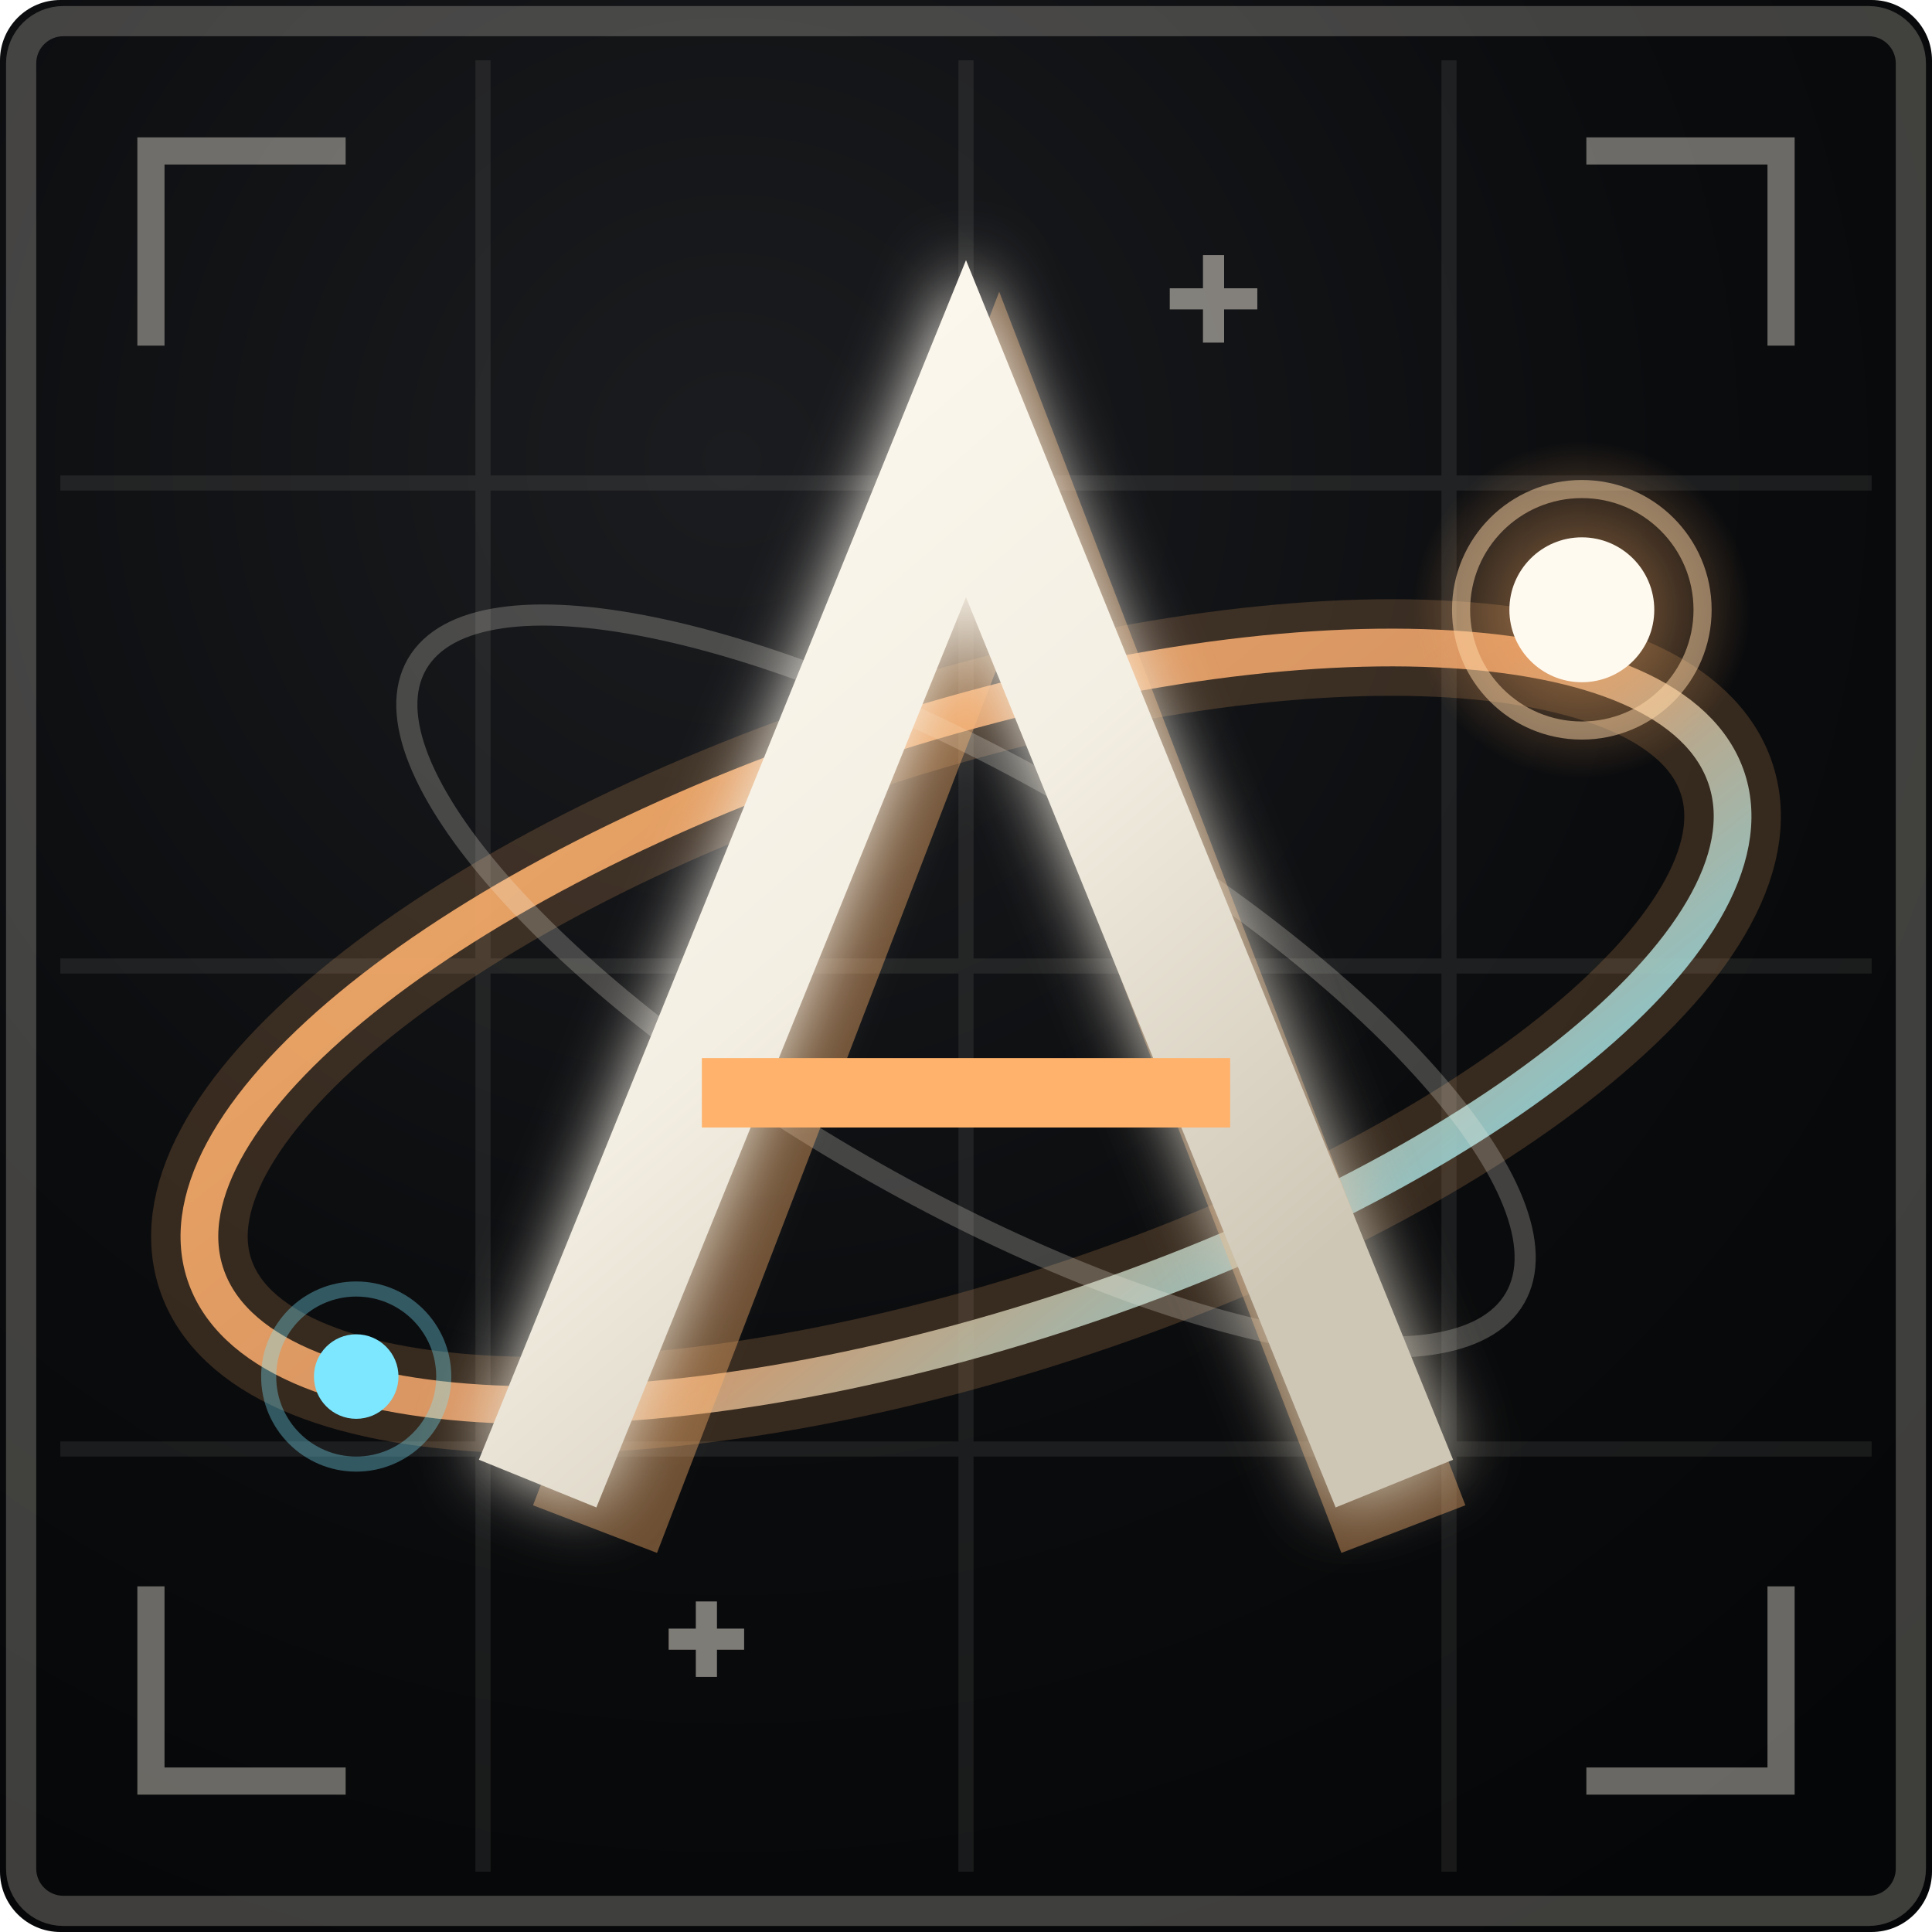
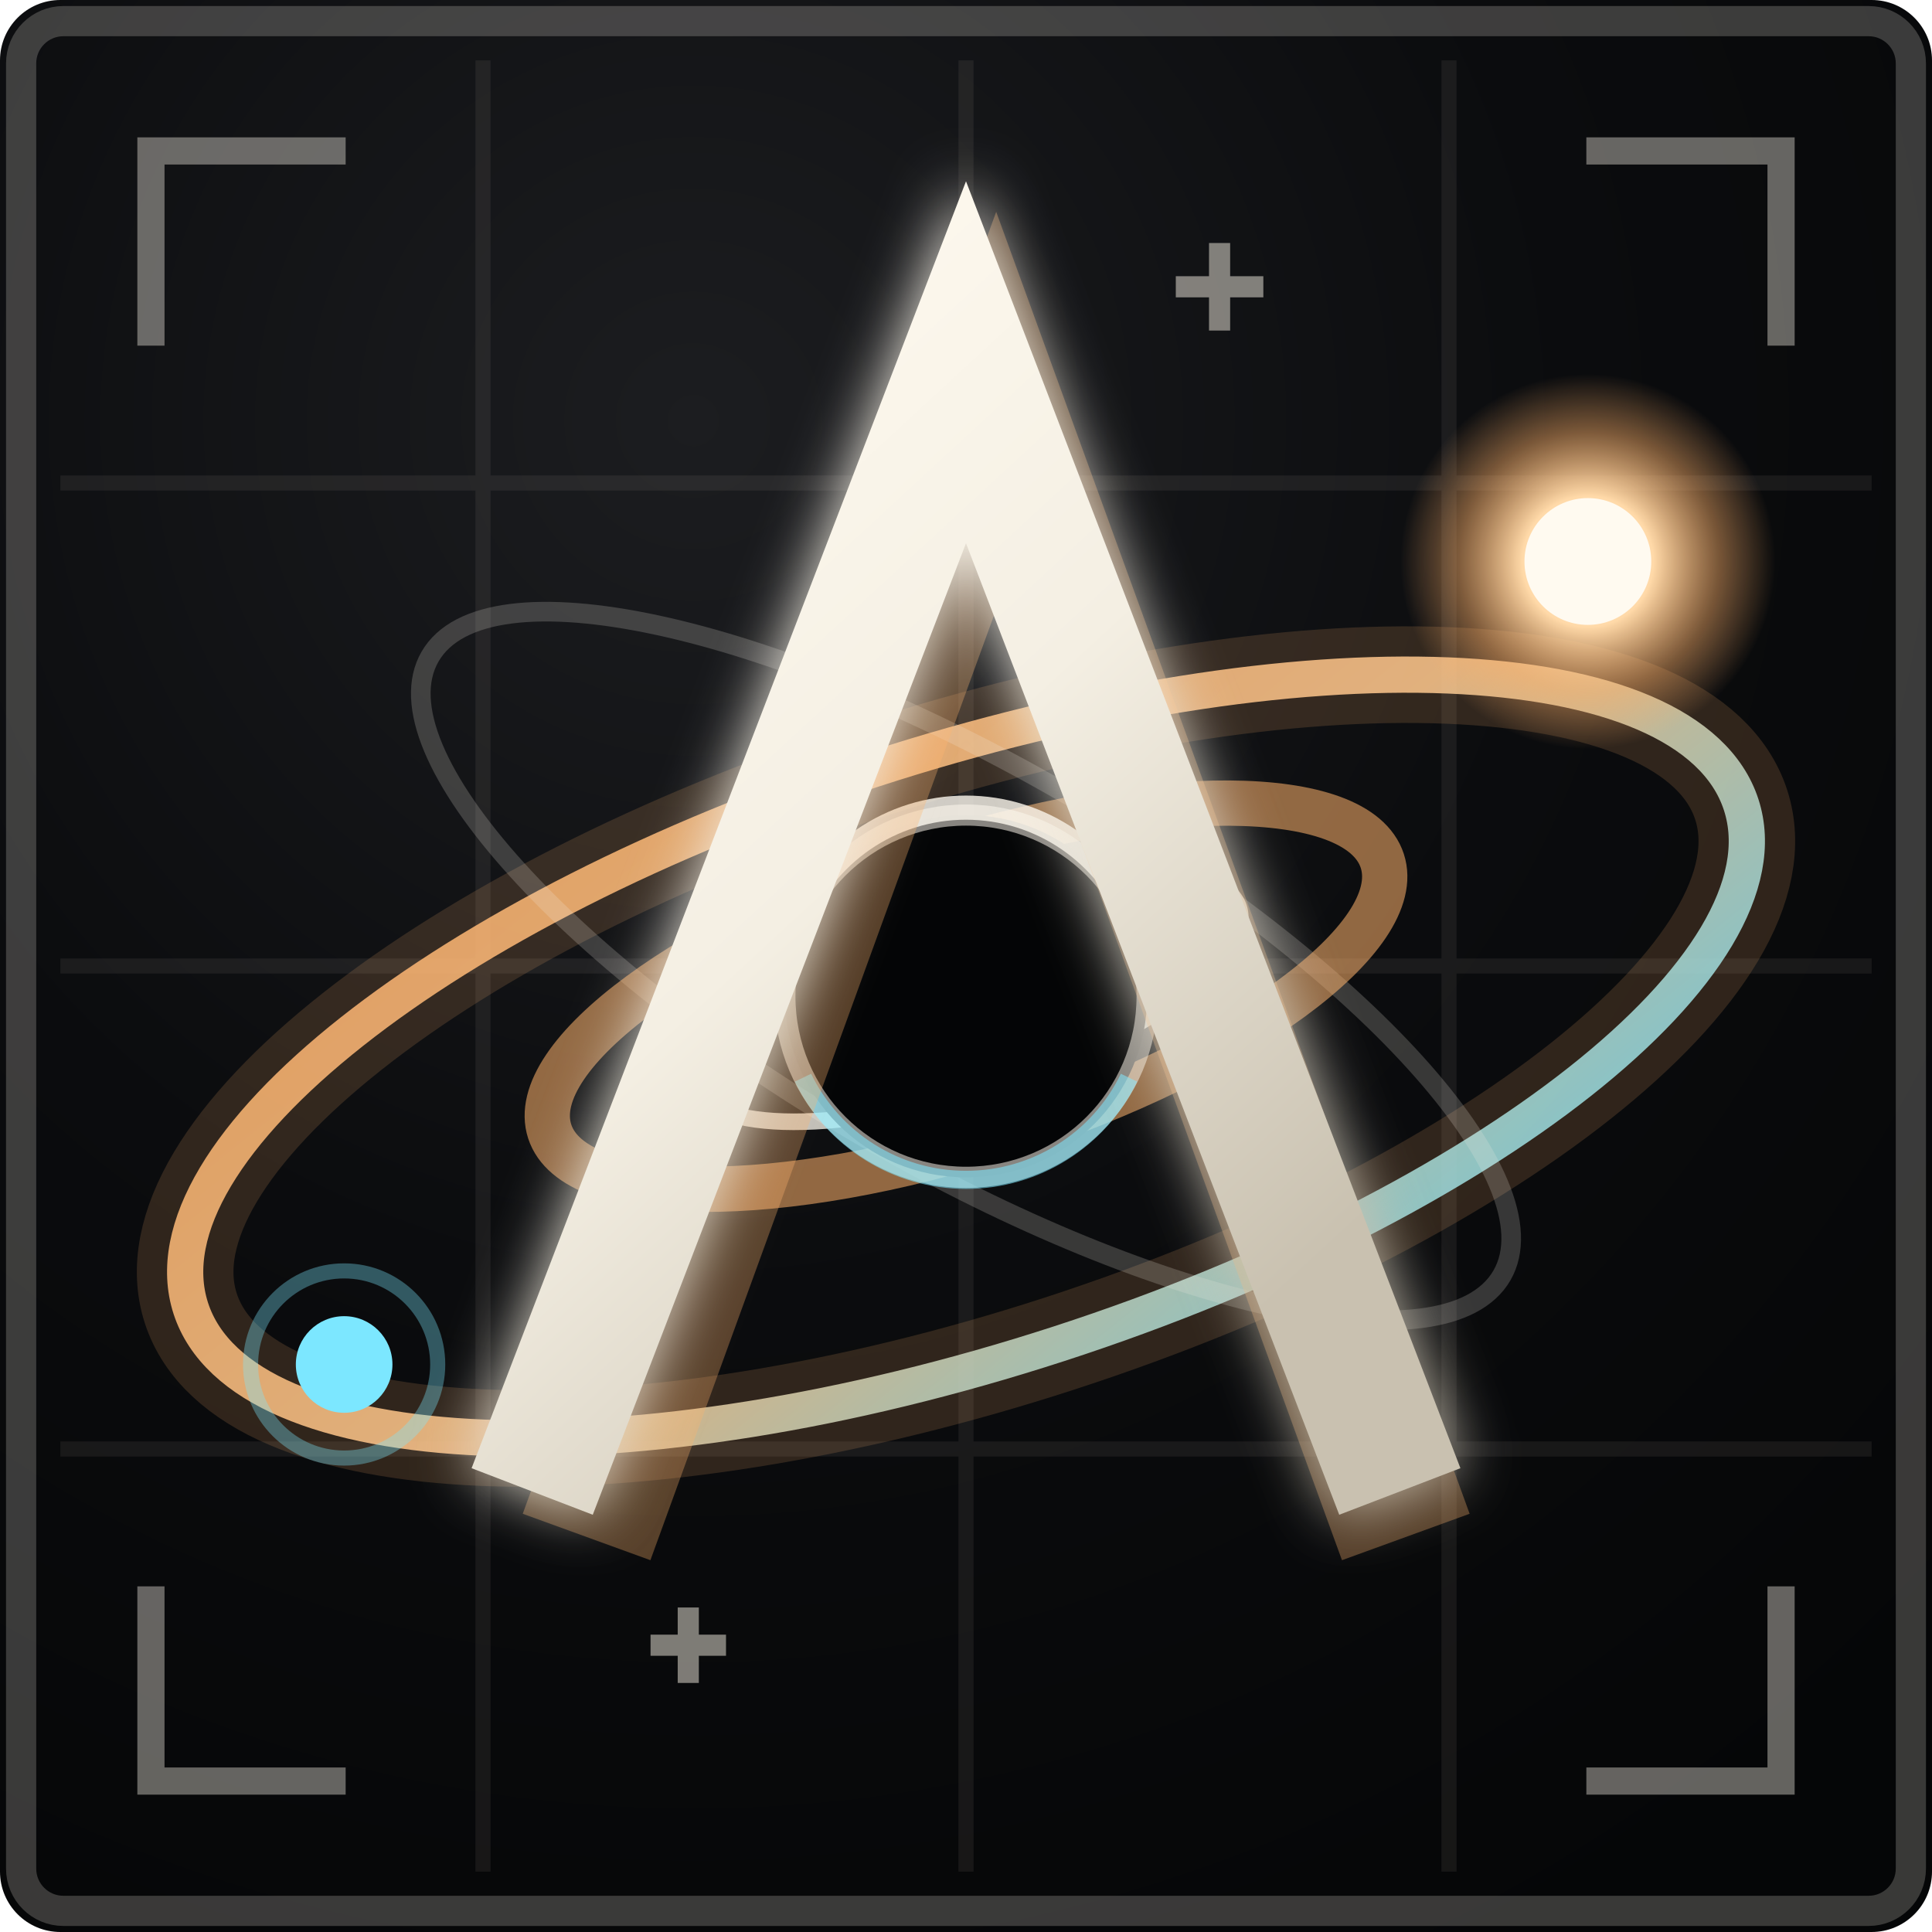
<svg xmlns="http://www.w3.org/2000/svg" viewBox="0 0 64 64" role="img" aria-label="Apsis">
  <defs>
-     <radialGradient id="tile" cx="38%" cy="24%" r="88%">
-       <stop offset="0" stop-color="#1b1c1f" />
-       <stop offset="0.55" stop-color="#0b0c0e" />
+     <radialGradient id="tile" cx="36%" cy="22%" r="90%">
+       <stop offset="0" stop-color="#1c1d20" />
+       <stop offset="0.5" stop-color="#0b0c0e" />
      <stop offset="1" stop-color="#050607" />
    </radialGradient>
    <linearGradient id="bone" x1="0" y1="0" x2="0.7" y2="1">
      <stop offset="0" stop-color="#fffaf0" />
-       <stop offset="0.5" stop-color="#f4efe3" />
-       <stop offset="1" stop-color="#cfc7b6" />
+       <stop offset="0.48" stop-color="#f4efe3" />
+       <stop offset="1" stop-color="#c9c1b0" />
    </linearGradient>
    <linearGradient id="orbit" x1="0" y1="0" x2="1" y2="1">
      <stop offset="0" stop-color="#ffb26b" />
-       <stop offset="0.55" stop-color="#e8a06a" />
+       <stop offset="0.5" stop-color="#ffc98f" />
      <stop offset="1" stop-color="#7ce7ff" />
    </linearGradient>
-     <radialGradient id="halo" cx="50%" cy="50%" r="50%">
-       <stop offset="0" stop-color="#ffd9a8" stop-opacity=".85" />
-       <stop offset="0.42" stop-color="#ffb26b" stop-opacity=".32" />
+     <radialGradient id="sun" cx="50%" cy="50%" r="50%">
+       <stop offset="0" stop-color="#fffdf4" />
+       <stop offset="0.35" stop-color="#ffd9a8" />
+       <stop offset="0.7" stop-color="#ffb26b" stop-opacity=".45" />
      <stop offset="1" stop-color="#ffb26b" stop-opacity="0" />
    </radialGradient>
-     <filter id="soft" x="-70%" y="-70%" width="240%" height="240%">
-       <feGaussianBlur stdDeviation="1.1" result="b" />
+     <filter id="soft" x="-80%" y="-80%" width="260%" height="260%">
+       <feGaussianBlur stdDeviation="1" result="b" />
      <feMerge>
        <feMergeNode in="b" />
        <feMergeNode in="SourceGraphic" />
      </feMerge>
    </filter>
  </defs>
  <rect width="64" height="64" rx="2" fill="url(#tile)" />
-   <rect x="0.7" y="0.7" width="62.6" height="62.6" rx="1.4" fill="none" stroke="#f4efe3" stroke-opacity=".24" />
-   <g stroke="#f4efe3" stroke-opacity=".08" stroke-width=".5">
+   <rect x="0.7" y="0.7" width="62.6" height="62.6" rx="1.4" fill="none" stroke="#f4efe3" stroke-opacity=".22" />
+   <g stroke="#f4efe3" stroke-opacity=".07" stroke-width=".5">
    <path d="M16 2v60M32 2v60M48 2v60M2 16h60M2 32h60M2 48h60" />
  </g>
-   <g fill="none" stroke="#f4efe3" stroke-opacity=".42" stroke-width=".9" stroke-linecap="square">
+   <g fill="none" stroke="#f4efe3" stroke-opacity=".4" stroke-width=".9" stroke-linecap="square">
    <path d="M5 11V5h6" />
    <path d="M53 5h6v6" />
    <path d="M59 53v6h-6" />
    <path d="M11 59H5v-6" />
  </g>
-   <ellipse cx="32" cy="34" rx="26.5" ry="10" transform="rotate(-18 32 34)" fill="none" stroke="#ffb26b" stroke-opacity=".18" stroke-width="3.2" />
-   <ellipse cx="32" cy="34" rx="26.5" ry="10" transform="rotate(-18 32 34)" fill="none" stroke="url(#orbit)" stroke-opacity=".9" stroke-width="1.25" />
-   <ellipse cx="32" cy="32.5" rx="21" ry="7" transform="rotate(30 32 32.5)" fill="none" stroke="#f4efe3" stroke-opacity=".24" stroke-width=".7" />
+   <ellipse cx="32" cy="35" rx="27" ry="10" transform="rotate(-18 32 35)" fill="none" stroke="#ffb26b" stroke-opacity=".16" stroke-width="3.2" />
+   <ellipse cx="32" cy="35" rx="27" ry="10" transform="rotate(-18 32 35)" fill="none" stroke="url(#orbit)" stroke-opacity=".85" stroke-width="1.2" />
+   <ellipse cx="32" cy="32" rx="20.5" ry="6.6" transform="rotate(30 32 32)" fill="none" stroke="#f4efe3" stroke-opacity=".2" stroke-width=".65" />
+   <g transform="rotate(-18 32 33)">
+     <ellipse cx="32" cy="33" rx="14.5" ry="4.8" fill="none" stroke="#ffb26b" stroke-opacity=".55" stroke-width="1.5" />
+     <ellipse cx="32" cy="33" rx="9.5" ry="3.1" fill="none" stroke="#fffaf0" stroke-opacity=".75" stroke-width=".55" />
+   </g>
+   <circle cx="32" cy="33" r="6" fill="#040506" stroke="#f4efe3" stroke-opacity=".55" stroke-width=".7" />
+   <path d="M26.4 30.6 A6 6 0 0 1 37.6 30.6" fill="none" stroke="#fffaf0" stroke-opacity=".8" stroke-width=".8" />
+   <path d="M26.6 35.7 A6 6 0 0 0 37.4 35.7" fill="none" stroke="#7ce7ff" stroke-opacity=".55" stroke-width=".6" />
  <g stroke-linecap="square" stroke-linejoin="miter">
-     <path d="M19.4 47.6 L32 14.8 L44.6 47.6" fill="none" stroke="#ffb26b" stroke-opacity=".4" stroke-width="4.4" transform="translate(1.1 1)" />
-     <path d="M18.6 47.2 L32 14.2 L45.4 47.2" fill="none" stroke="url(#bone)" stroke-width="4.2" filter="url(#soft)" />
-     <path d="M24.4 36.2 H39.6" fill="none" stroke="#ffb26b" stroke-width="2.3" />
+     <path d="M19.2 47.8 L32 12.6 L44.8 47.8" fill="none" stroke="#ffb26b" stroke-opacity=".32" stroke-width="4.5" transform="translate(1 1)" />
+     <path d="M18.4 47.4 L32 12 L45.6 47.4" fill="none" stroke="url(#bone)" stroke-width="4.3" filter="url(#soft)" />
  </g>
-   <circle cx="52.4" cy="20.2" r="5.6" fill="url(#halo)" />
-   <circle cx="52.4" cy="20.2" r="2.4" fill="#fffaf0" />
-   <circle cx="52.4" cy="20.2" r="4" fill="none" stroke="#ffd9a8" stroke-opacity=".5" stroke-width=".6" />
-   <circle cx="11.8" cy="45.6" r="1.4" fill="#7ce7ff" />
-   <circle cx="11.8" cy="45.6" r="2.9" fill="none" stroke="#7ce7ff" stroke-opacity=".35" stroke-width=".5" />
+   <circle cx="52.6" cy="18.6" r="6.2" fill="url(#sun)" />
+   <circle cx="52.6" cy="18.6" r="2.1" fill="#fffaf0" />
+   <circle cx="11.4" cy="45.2" r="1.6" fill="#7ce7ff" />
+   <circle cx="11.4" cy="45.2" r="3.1" fill="none" stroke="#7ce7ff" stroke-opacity=".35" stroke-width=".5" />
  <g stroke="#f4efe3" stroke-opacity=".5" stroke-width=".7" stroke-linecap="square">
-     <path d="M40.2 8.8v2.2M39.1 9.9h2.2" />
-     <path d="M23.4 53.4v1.8M22.5 54.3h1.8" />
+     <path d="M40.4 8.4v2.2M39.3 9.5h2.2" />
+     <path d="M22.8 53.6v1.8M21.9 54.5h1.8" />
  </g>
</svg>
